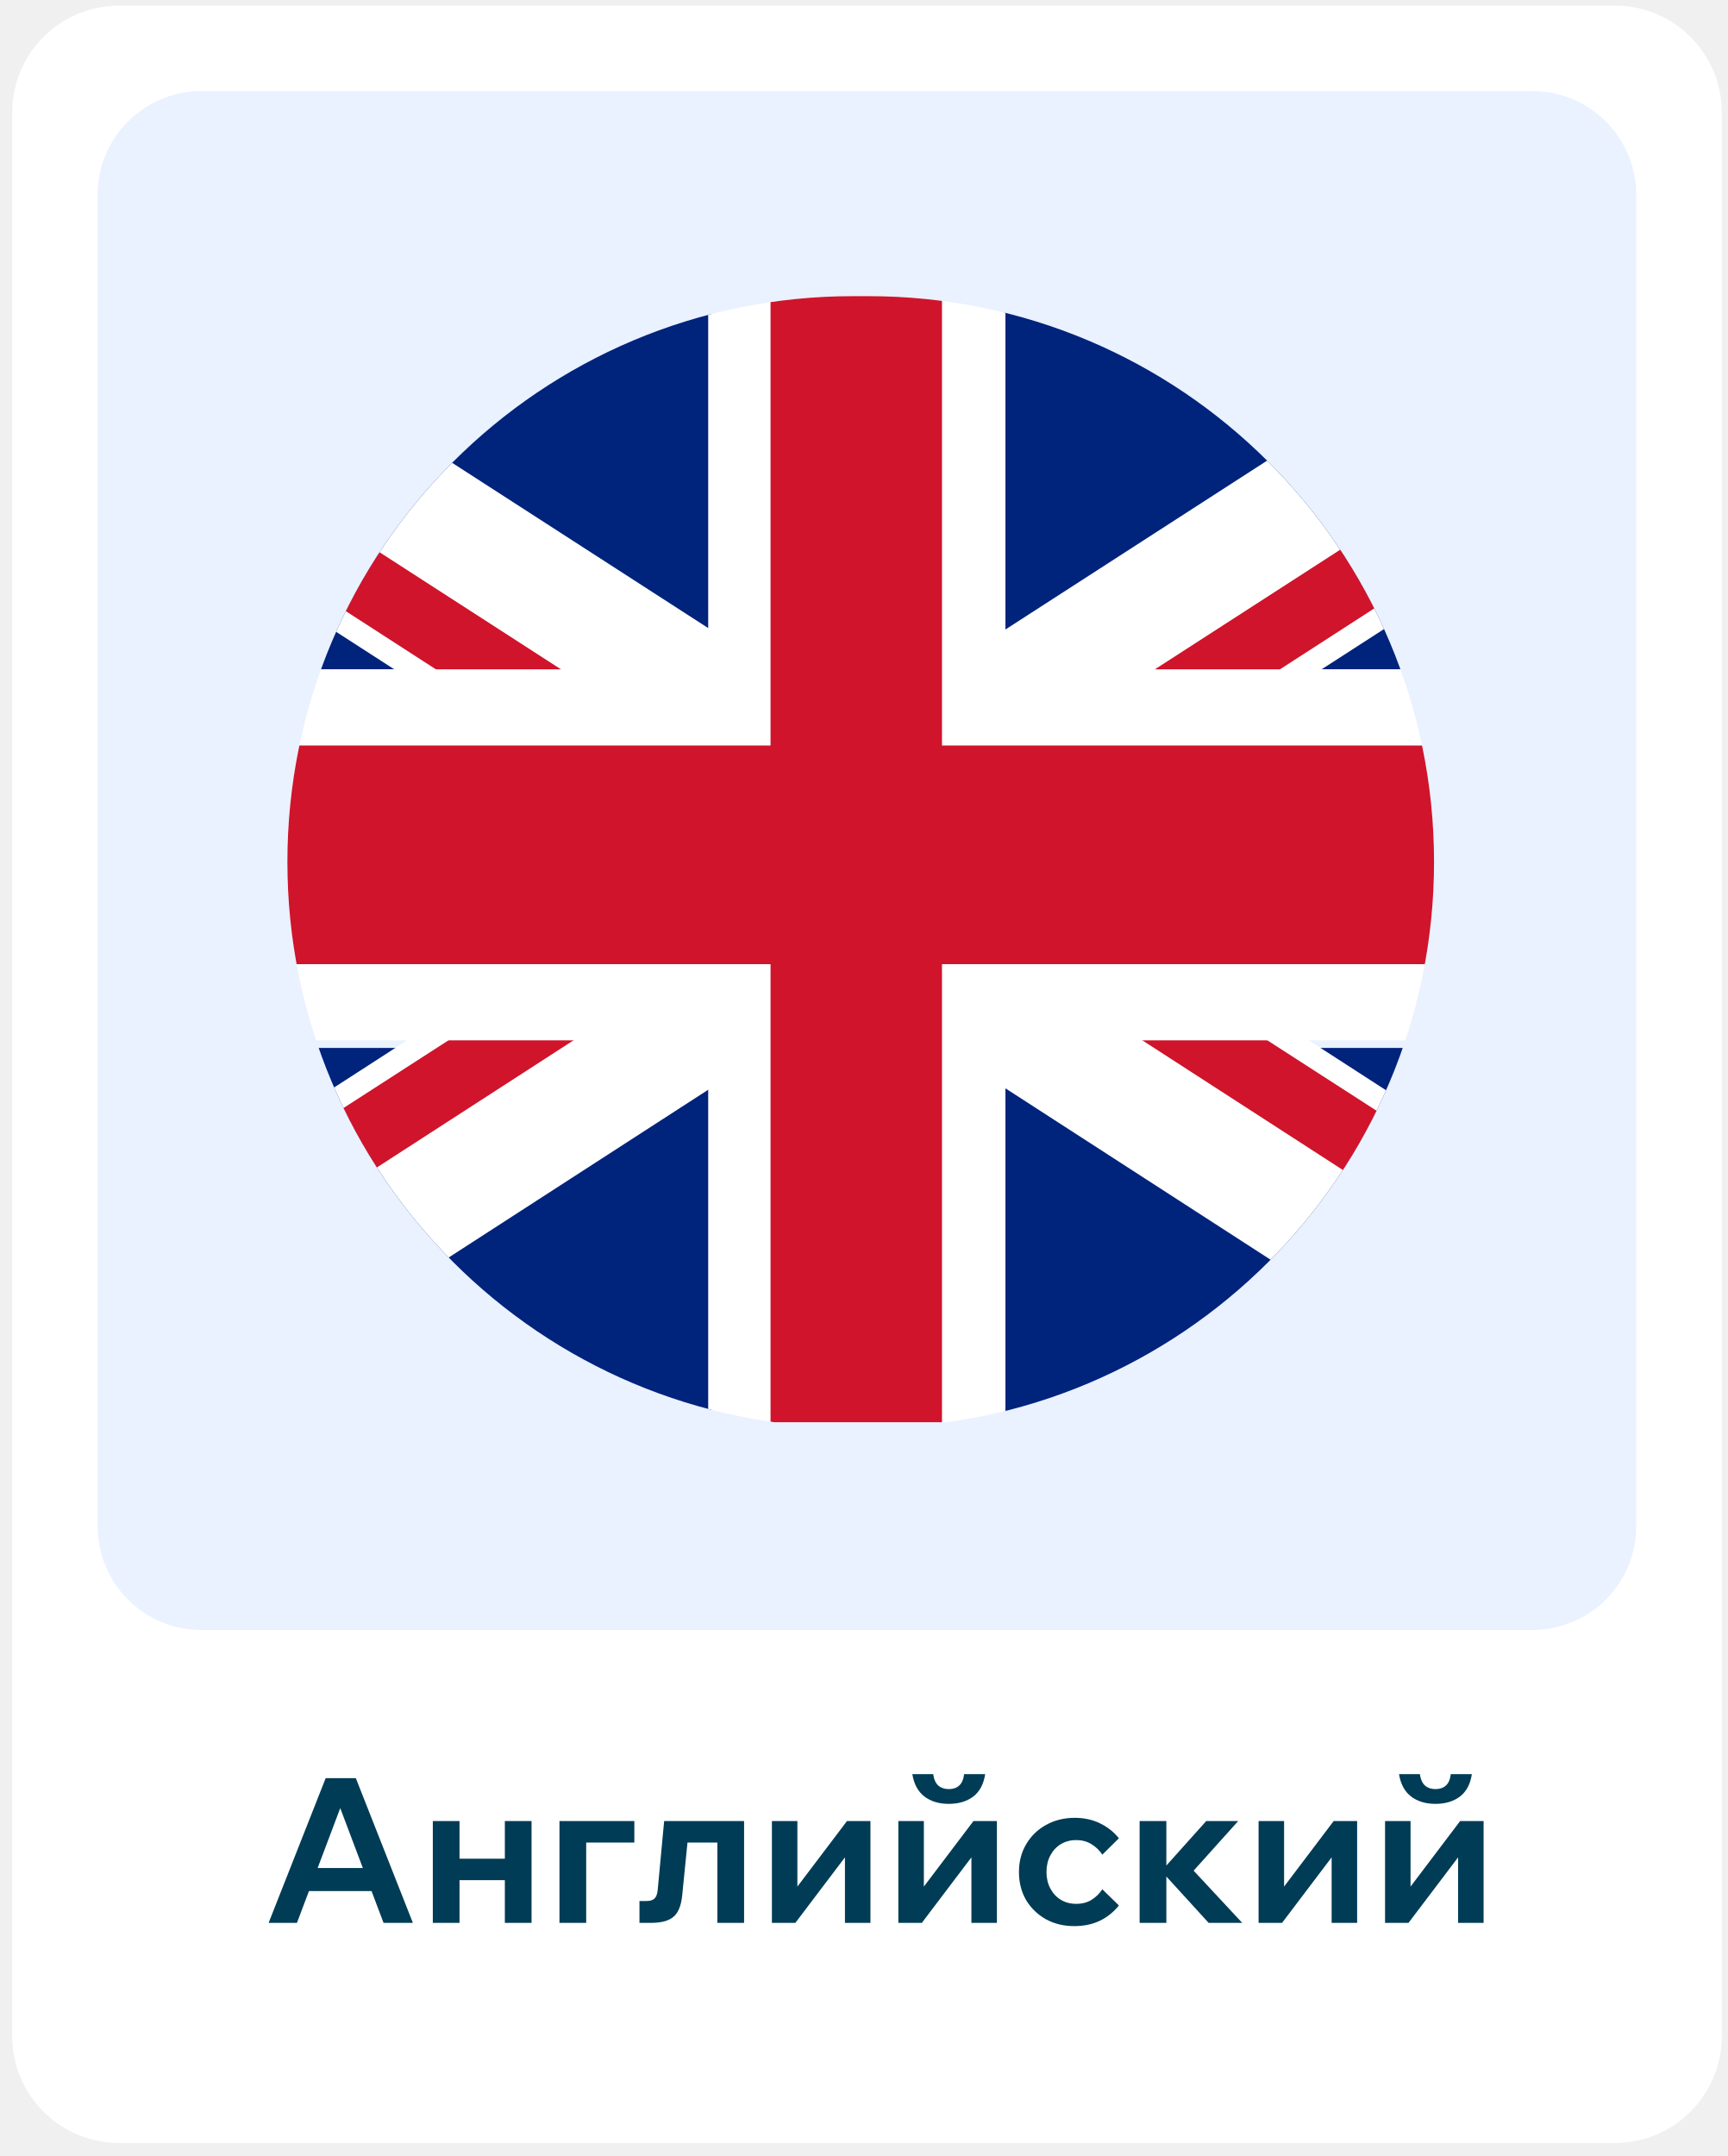
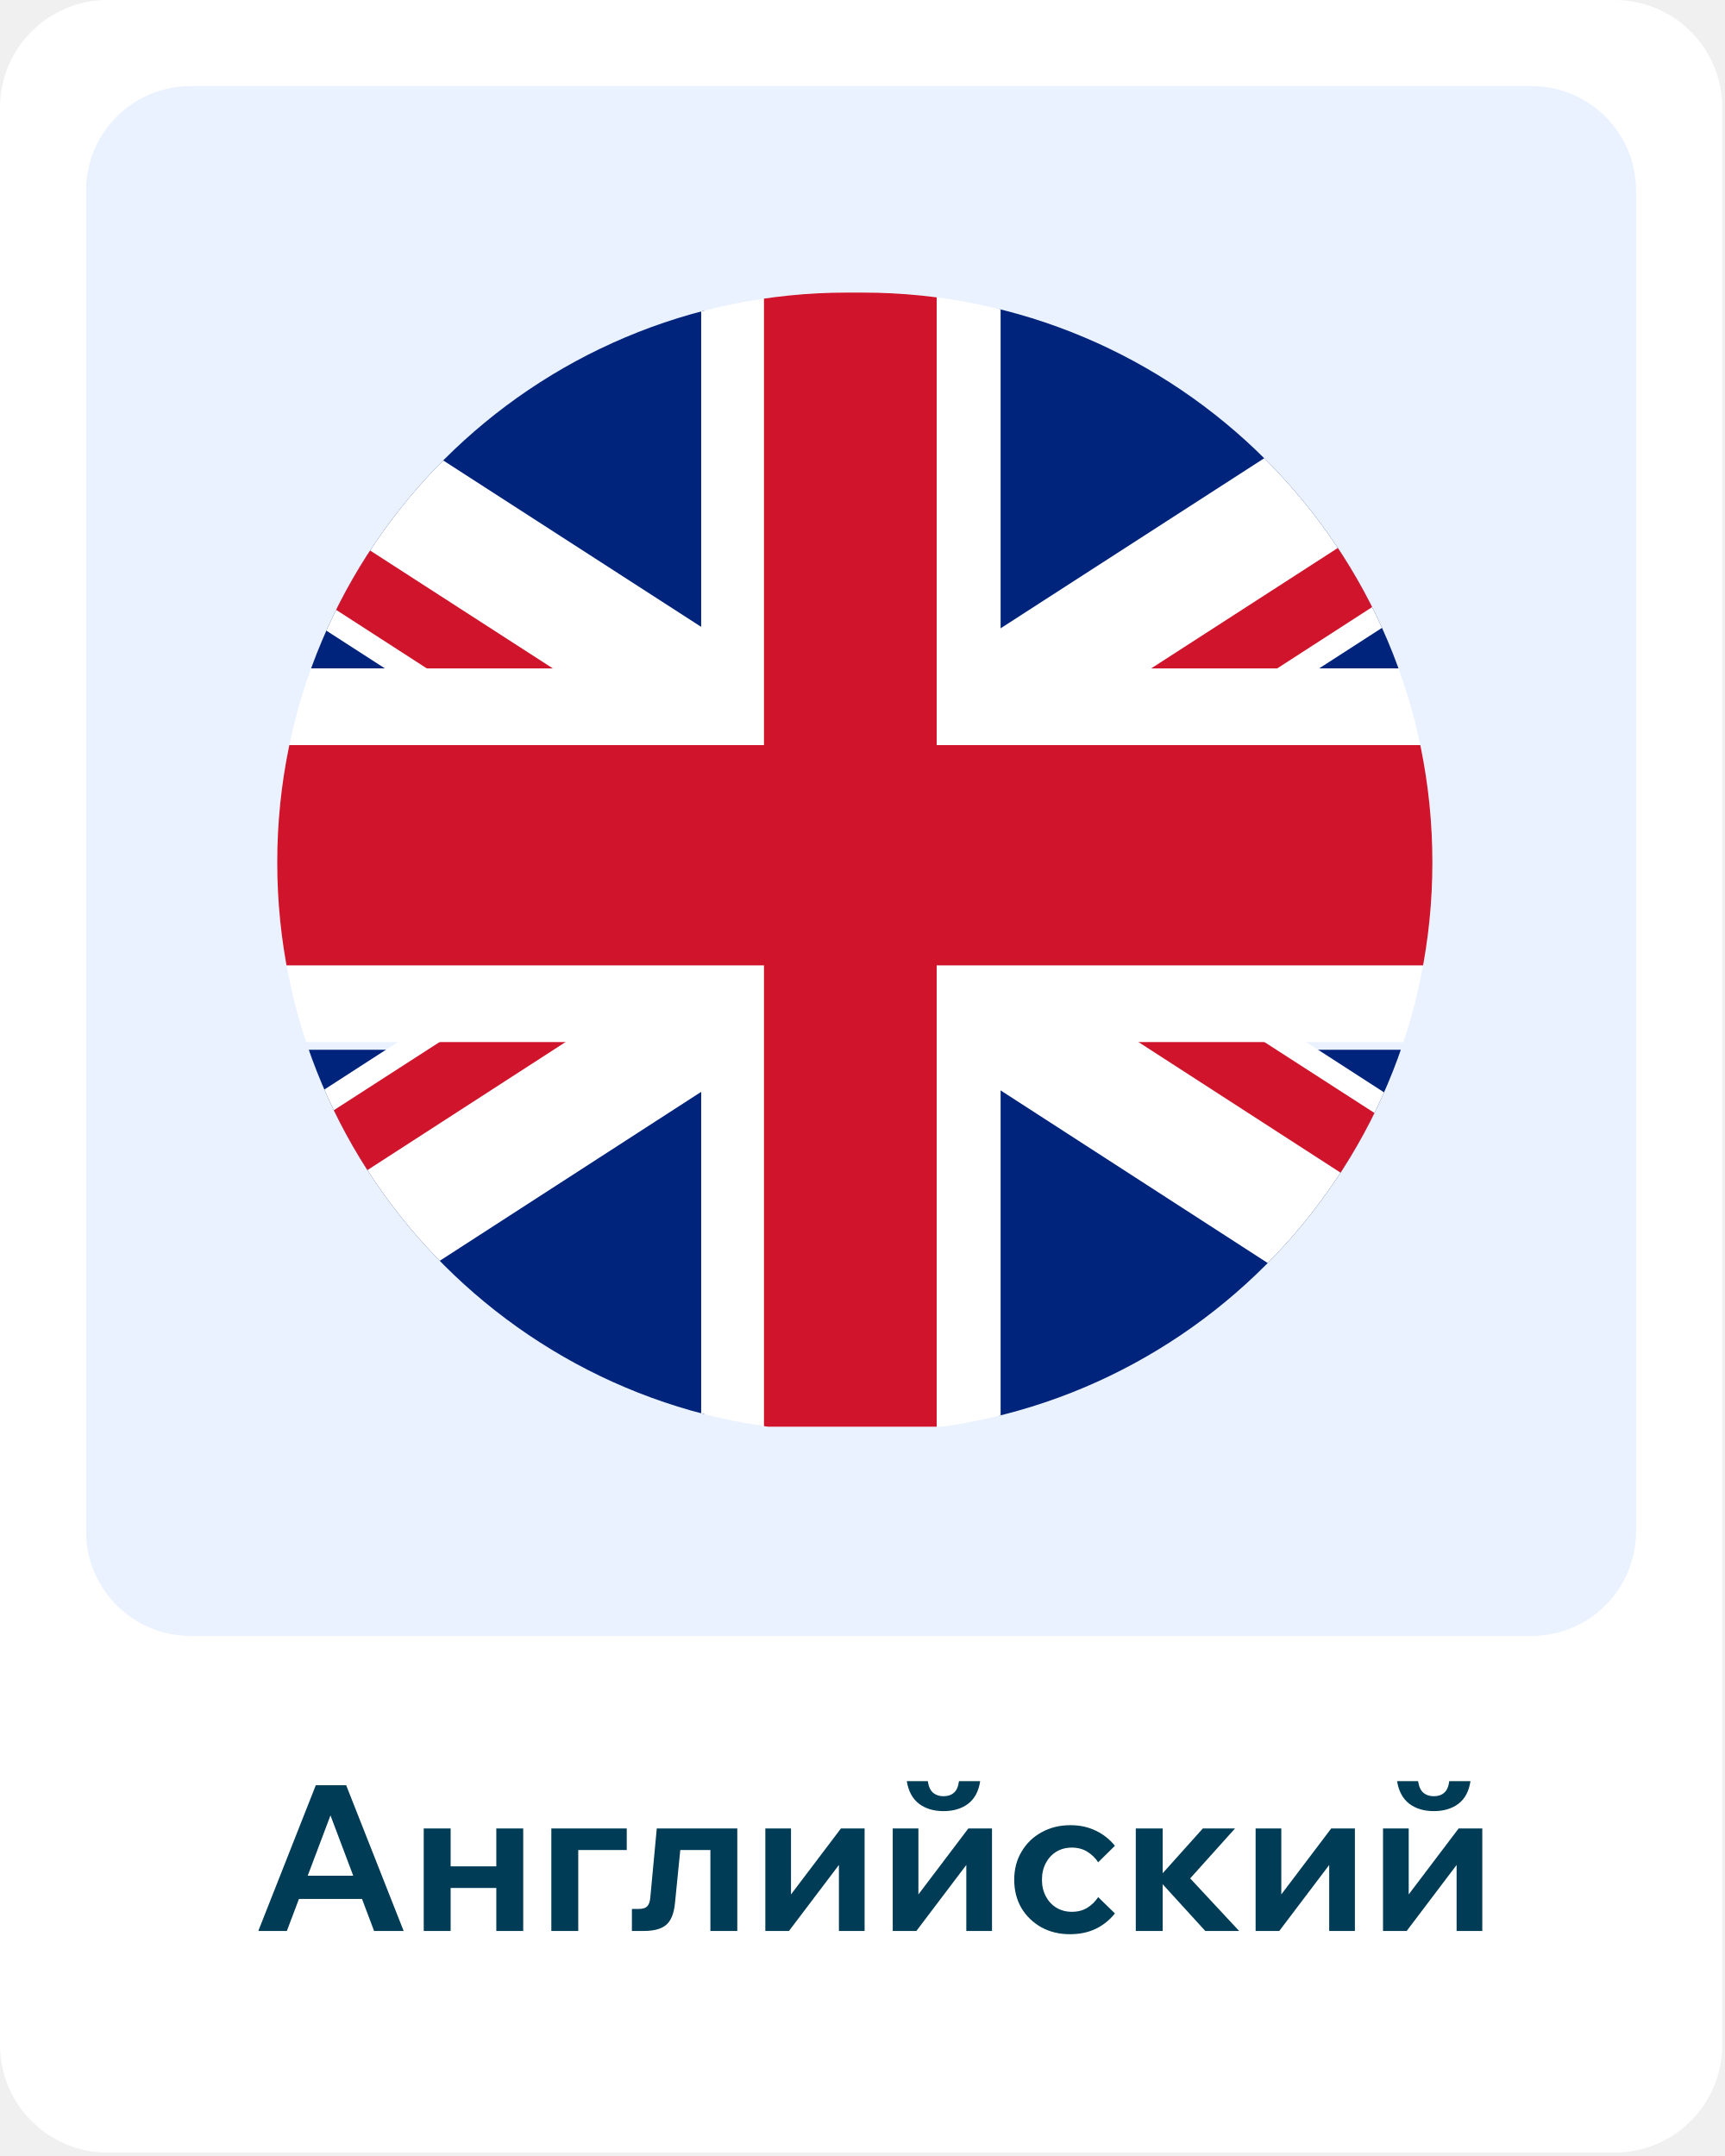
- <svg xmlns="http://www.w3.org/2000/svg" width="113" height="141" viewBox="0 0 113 141" fill="none">
-   <rect x="0.798" y="0.368" width="111.822" height="139.777" rx="6.989" fill="white" />
-   <rect x="6.385" y="5.959" width="100.639" height="100.639" rx="6.787" fill="#EAF1FF" />
-   <g clip-path="url(#clip0_2002_8501)">
-     <path d="M46.541 19.368H-0.134V43.774H46.541V19.368Z" fill="#00237C" />
-     <path d="M12.681 19.368H-0.134V27.053L62.414 67.397L77.633 61.278L12.681 19.368Z" fill="white" />
-     <path d="M-0.134 20.009V25.274L63.215 66.187L65.691 62.487L-0.134 20.009Z" fill="#CF142B" />
-     <path d="M112.438 19.368H65.69V43.774H112.438V19.368Z" fill="#00237C" />
-     <path d="M99.55 19.368H112.365V27.053L49.817 67.397L34.598 61.278L99.55 19.368Z" fill="white" />
-     <path d="M112.364 20.009V25.274L49.014 66.187L46.539 62.487L112.364 20.009Z" fill="#CF142B" />
-     <path d="M112.438 68.535H65.69V92.941H112.438V68.535Z" fill="#00237C" />
-     <path d="M99.55 93.012H112.365V85.328L49.817 44.912L34.598 51.032L99.55 93.012Z" fill="white" />
-     <path d="M112.364 92.372V87.035L49.014 46.193L46.539 49.822L112.364 92.372Z" fill="#CF142B" />
-     <path d="M46.541 68.535H-0.134V92.941H46.541V68.535Z" fill="#00237C" />
-     <path d="M12.681 93.012H-0.134V85.328L62.414 44.912L77.633 51.032L12.681 93.012Z" fill="white" />
-     <path d="M-0.134 92.372V87.035L63.215 46.193L65.691 49.822L-0.134 92.372Z" fill="#CF142B" />
-     <path d="M112.366 43.774H65.764V19.368H46.322V43.774H-0.134V68.037H46.322V93.012H65.764V68.037H112.366V43.774Z" fill="white" />
-     <path d="M112.366 48.755H61.613V19.368H50.4V48.755H-0.134V63.057H50.4V93.012H61.613V63.057H112.366V48.755Z" fill="#CF142B" />
+ <svg xmlns="http://www.w3.org/2000/svg" width="112" height="140" viewBox="0 0 112 140" fill="none">
+   <rect width="111.822" height="139.777" rx="6.989" fill="white" />
+   <rect x="5.588" y="5.59" width="100.639" height="100.639" rx="6.787" fill="#EAF1FF" />
+   <g clip-path="url(#clip0_105_10114)">
+     <path d="M45.744 18.999H-0.931V43.404H45.744V18.999Z" fill="#00237C" />
+     <path d="M11.885 18.999H-0.931V26.683L61.618 67.028L76.836 60.908L11.885 18.999Z" fill="white" />
+     <path d="M-0.931 19.639V24.904L62.419 65.818L64.895 62.118L-0.931 19.639Z" fill="#CF142B" />
+     <path d="M111.641 18.999H64.894V43.404H111.641V18.999Z" fill="#00237C" />
+     <path d="M98.753 18.999H111.569V26.683L49.02 67.028L33.802 60.908L98.753 18.999Z" fill="white" />
+     <path d="M111.567 19.639V24.904L48.218 65.818L45.742 62.118L111.567 19.639Z" fill="#CF142B" />
+     <path d="M111.641 68.166H64.894V92.572H111.641V68.166Z" fill="#00237C" />
+     <path d="M98.753 92.643H111.569V84.958L49.02 44.543L33.802 50.662L98.753 92.643Z" fill="white" />
+     <path d="M111.567 92.002V86.666L48.218 45.824L45.742 49.453L111.567 92.002Z" fill="#CF142B" />
+     <path d="M45.744 68.166H-0.931V92.572H45.744V68.166Z" fill="#00237C" />
+     <path d="M11.885 92.643H-0.931V84.958L61.618 44.543L76.836 50.662L11.885 92.643Z" fill="white" />
+     <path d="M-0.931 92.002V86.666L62.419 45.824L64.895 49.453L-0.931 92.002Z" fill="#CF142B" />
+     <path d="M111.569 43.404H64.967V18.999H45.526V43.404H-0.931V67.668H45.526V92.643H64.967V67.668H111.569V43.404Z" fill="white" />
+     <path d="M111.569 48.385H60.817V18.999H49.603V48.385H-0.931V62.687H49.603V92.643H60.817V62.687H111.569V48.385Z" fill="#CF142B" />
  </g>
-   <path d="M25.074 123.675L19.462 123.675L19.462 122.166L25.074 122.166L25.074 123.675ZM27.006 125.753L25.087 125.753L21.99 117.547L22.52 117.547L19.423 125.753L17.57 125.753L21.302 116.29L23.274 116.29L27.006 125.753ZM33.021 125.753L33.021 119.096L34.768 119.096L34.768 125.753L33.021 125.753ZM28.31 125.753L28.31 119.096L30.057 119.096L30.057 125.753L28.31 125.753ZM29.13 122.96L29.13 121.557L34.041 121.557L34.041 122.96L29.13 122.96ZM36.594 125.753L36.594 119.096L41.491 119.096L41.491 120.499L36.992 120.499L38.342 119.44L38.342 125.753L36.594 125.753ZM41.826 125.753L41.826 124.324L42.276 124.324C42.523 124.324 42.7 124.271 42.806 124.165C42.92 124.059 42.991 123.878 43.017 123.622L43.441 119.096L48.669 119.096L48.669 125.753L46.922 125.753L46.922 119.347L48.179 120.499L43.745 120.499L45.082 119.347L44.619 123.979C44.548 124.65 44.354 125.113 44.036 125.369C43.727 125.625 43.247 125.753 42.594 125.753L41.826 125.753ZM50.489 125.753L50.489 119.096L52.156 119.096L52.156 123.529L52.063 123.503L55.399 119.096L56.934 119.096L56.934 125.753L55.266 125.753L55.266 121.319L55.359 121.346L52.024 125.753L50.489 125.753ZM58.76 125.753L58.76 119.096L60.428 119.096L60.428 123.529L60.335 123.503L63.671 119.096L65.206 119.096L65.206 125.753L63.538 125.753L63.538 121.319L63.631 121.346L60.296 125.753L58.76 125.753ZM62.056 117.971C61.421 117.971 60.891 117.812 60.468 117.494C60.044 117.168 59.779 116.678 59.674 116.025L61.037 116.025C61.09 116.378 61.205 116.63 61.381 116.78C61.557 116.93 61.782 117.005 62.056 117.005C62.338 117.005 62.563 116.93 62.731 116.78C62.907 116.63 63.018 116.378 63.062 116.025L64.438 116.025C64.341 116.678 64.081 117.168 63.657 117.494C63.234 117.812 62.7 117.971 62.056 117.971ZM72.101 123.556L73.186 124.615C72.842 125.047 72.423 125.382 71.929 125.621C71.444 125.85 70.888 125.965 70.262 125.965C69.573 125.965 68.956 125.815 68.409 125.515C67.862 125.206 67.429 124.787 67.112 124.257C66.803 123.719 66.648 123.11 66.648 122.431C66.648 121.743 66.807 121.134 67.125 120.605C67.442 120.066 67.875 119.647 68.422 119.347C68.978 119.038 69.604 118.884 70.301 118.884C70.91 118.884 71.457 119.003 71.942 119.241C72.428 119.471 72.842 119.797 73.186 120.221L72.101 121.293C71.916 121.01 71.678 120.781 71.387 120.605C71.104 120.428 70.773 120.34 70.394 120.34C70.014 120.34 69.679 120.428 69.388 120.605C69.097 120.781 68.868 121.028 68.7 121.346C68.532 121.663 68.448 122.025 68.448 122.431C68.448 122.828 68.532 123.185 68.7 123.503C68.868 123.821 69.097 124.068 69.388 124.244C69.679 124.421 70.014 124.509 70.394 124.509C70.782 124.509 71.117 124.421 71.4 124.244C71.682 124.068 71.916 123.838 72.101 123.556ZM79.055 125.753L75.891 122.285L76.037 122.285L78.896 119.096L80.987 119.096L77.586 122.881L77.493 121.716L81.252 125.753L79.055 125.753ZM74.541 125.753L74.541 119.096L76.289 119.096L76.289 125.753L74.541 125.753ZM82.322 125.753L82.322 119.096L83.99 119.096L83.99 123.529L83.897 123.503L87.232 119.096L88.768 119.096L88.768 125.753L87.1 125.753L87.1 121.319L87.193 121.346L83.858 125.753L82.322 125.753ZM90.594 125.753L90.594 119.096L92.262 119.096L92.262 123.529L92.169 123.503L95.504 119.096L97.04 119.096L97.04 125.753L95.372 125.753L95.372 121.319L95.465 121.346L92.129 125.753L90.594 125.753ZM93.89 117.971C93.254 117.971 92.725 117.812 92.301 117.494C91.878 117.168 91.613 116.678 91.507 116.025L92.871 116.025C92.923 116.378 93.038 116.63 93.215 116.78C93.391 116.93 93.616 117.005 93.89 117.005C94.172 117.005 94.397 116.93 94.565 116.78C94.741 116.63 94.851 116.378 94.895 116.025L96.272 116.025C96.175 116.678 95.915 117.168 95.491 117.494C95.067 117.812 94.534 117.971 93.89 117.971Z" fill="#003C56" />
+   <path d="M24.276 123.309L18.665 123.309L18.665 121.8L24.276 121.8L24.276 123.309ZM26.208 125.387L24.289 125.387L21.192 117.181L21.722 117.181L18.625 125.387L16.772 125.387L20.504 115.924L22.476 115.924L26.208 125.387ZM32.224 125.387L32.224 118.73L33.971 118.73L33.971 125.387L32.224 125.387ZM27.512 125.387L27.512 118.73L29.259 118.73L29.259 125.387L27.512 125.387ZM28.332 122.594L28.332 121.191L33.243 121.191L33.243 122.594L28.332 122.594ZM35.797 125.387L35.797 118.73L40.694 118.73L40.694 120.132L36.194 120.132L37.544 119.074L37.544 125.387L35.797 125.387ZM41.028 125.387L41.028 123.957L41.478 123.957C41.725 123.957 41.902 123.904 42.008 123.799C42.122 123.693 42.193 123.512 42.219 123.256L42.643 118.73L47.871 118.73L47.871 125.387L46.124 125.387L46.124 118.981L47.381 120.132L42.947 120.132L44.284 118.981L43.821 123.613C43.75 124.284 43.556 124.747 43.239 125.003C42.93 125.259 42.449 125.387 41.796 125.387L41.028 125.387ZM49.691 125.387L49.691 118.73L51.358 118.73L51.358 123.163L51.266 123.137L54.601 118.73L56.136 118.73L56.136 125.387L54.469 125.387L54.469 120.953L54.561 120.979L51.226 125.387L49.691 125.387ZM57.963 125.387L57.963 118.73L59.63 118.73L59.63 123.163L59.538 123.137L62.873 118.73L64.408 118.73L64.408 125.387L62.74 125.387L62.74 120.953L62.833 120.979L59.498 125.387L57.963 125.387ZM61.258 117.605C60.623 117.605 60.093 117.446 59.67 117.128C59.246 116.802 58.982 116.312 58.876 115.659L60.239 115.659C60.292 116.012 60.407 116.263 60.583 116.413C60.76 116.563 60.985 116.638 61.258 116.638C61.54 116.638 61.765 116.563 61.933 116.413C62.109 116.263 62.22 116.012 62.264 115.659L63.64 115.659C63.543 116.312 63.283 116.802 62.859 117.128C62.436 117.446 61.902 117.605 61.258 117.605ZM71.303 123.19L72.389 124.249C72.045 124.681 71.625 125.016 71.131 125.254C70.646 125.484 70.09 125.598 69.464 125.598C68.775 125.598 68.158 125.448 67.611 125.148C67.064 124.84 66.632 124.421 66.314 123.891C66.005 123.353 65.851 122.744 65.851 122.065C65.851 121.377 66.009 120.768 66.327 120.238C66.645 119.7 67.077 119.281 67.624 118.981C68.18 118.672 68.806 118.518 69.503 118.518C70.112 118.518 70.659 118.637 71.145 118.875C71.63 119.105 72.045 119.431 72.389 119.855L71.303 120.927C71.118 120.644 70.88 120.415 70.589 120.238C70.306 120.062 69.975 119.974 69.596 119.974C69.217 119.974 68.881 120.062 68.59 120.238C68.299 120.415 68.07 120.662 67.902 120.979C67.734 121.297 67.651 121.659 67.651 122.065C67.651 122.462 67.734 122.819 67.902 123.137C68.07 123.454 68.299 123.701 68.59 123.878C68.881 124.054 69.217 124.143 69.596 124.143C69.984 124.143 70.32 124.054 70.602 123.878C70.884 123.701 71.118 123.472 71.303 123.19ZM78.257 125.387L75.094 121.919L75.239 121.919L78.098 118.73L80.189 118.73L76.788 122.515L76.695 121.35L80.454 125.387L78.257 125.387ZM73.744 125.387L73.744 118.73L75.491 118.73L75.491 125.387L73.744 125.387ZM81.524 125.387L81.524 118.73L83.192 118.73L83.192 123.163L83.099 123.137L86.434 118.73L87.97 118.73L87.97 125.387L86.302 125.387L86.302 120.953L86.395 120.979L83.06 125.387L81.524 125.387ZM89.796 125.387L89.796 118.73L91.464 118.73L91.464 123.163L91.371 123.137L94.706 118.73L96.242 118.73L96.242 125.387L94.574 125.387L94.574 120.953L94.667 120.979L91.332 125.387L89.796 125.387ZM93.092 117.605C92.456 117.605 91.927 117.446 91.504 117.128C91.08 116.802 90.815 116.312 90.709 115.659L92.073 115.659C92.126 116.012 92.24 116.263 92.417 116.413C92.593 116.563 92.818 116.638 93.092 116.638C93.374 116.638 93.599 116.563 93.767 116.413C93.943 116.263 94.053 116.012 94.098 115.659L95.474 115.659C95.377 116.312 95.117 116.802 94.693 117.128C94.27 117.446 93.736 117.605 93.092 117.605Z" fill="#003C56" />
  <defs>
-     <clipPath id="clip0_2002_8501">
-       <rect x="18.798" y="19.368" width="75" height="74" rx="37" fill="white" />
+     <clipPath id="clip0_105_10114">
+       <rect x="18.001" y="18.999" width="75" height="74" rx="37" fill="white" />
    </clipPath>
  </defs>
</svg>
